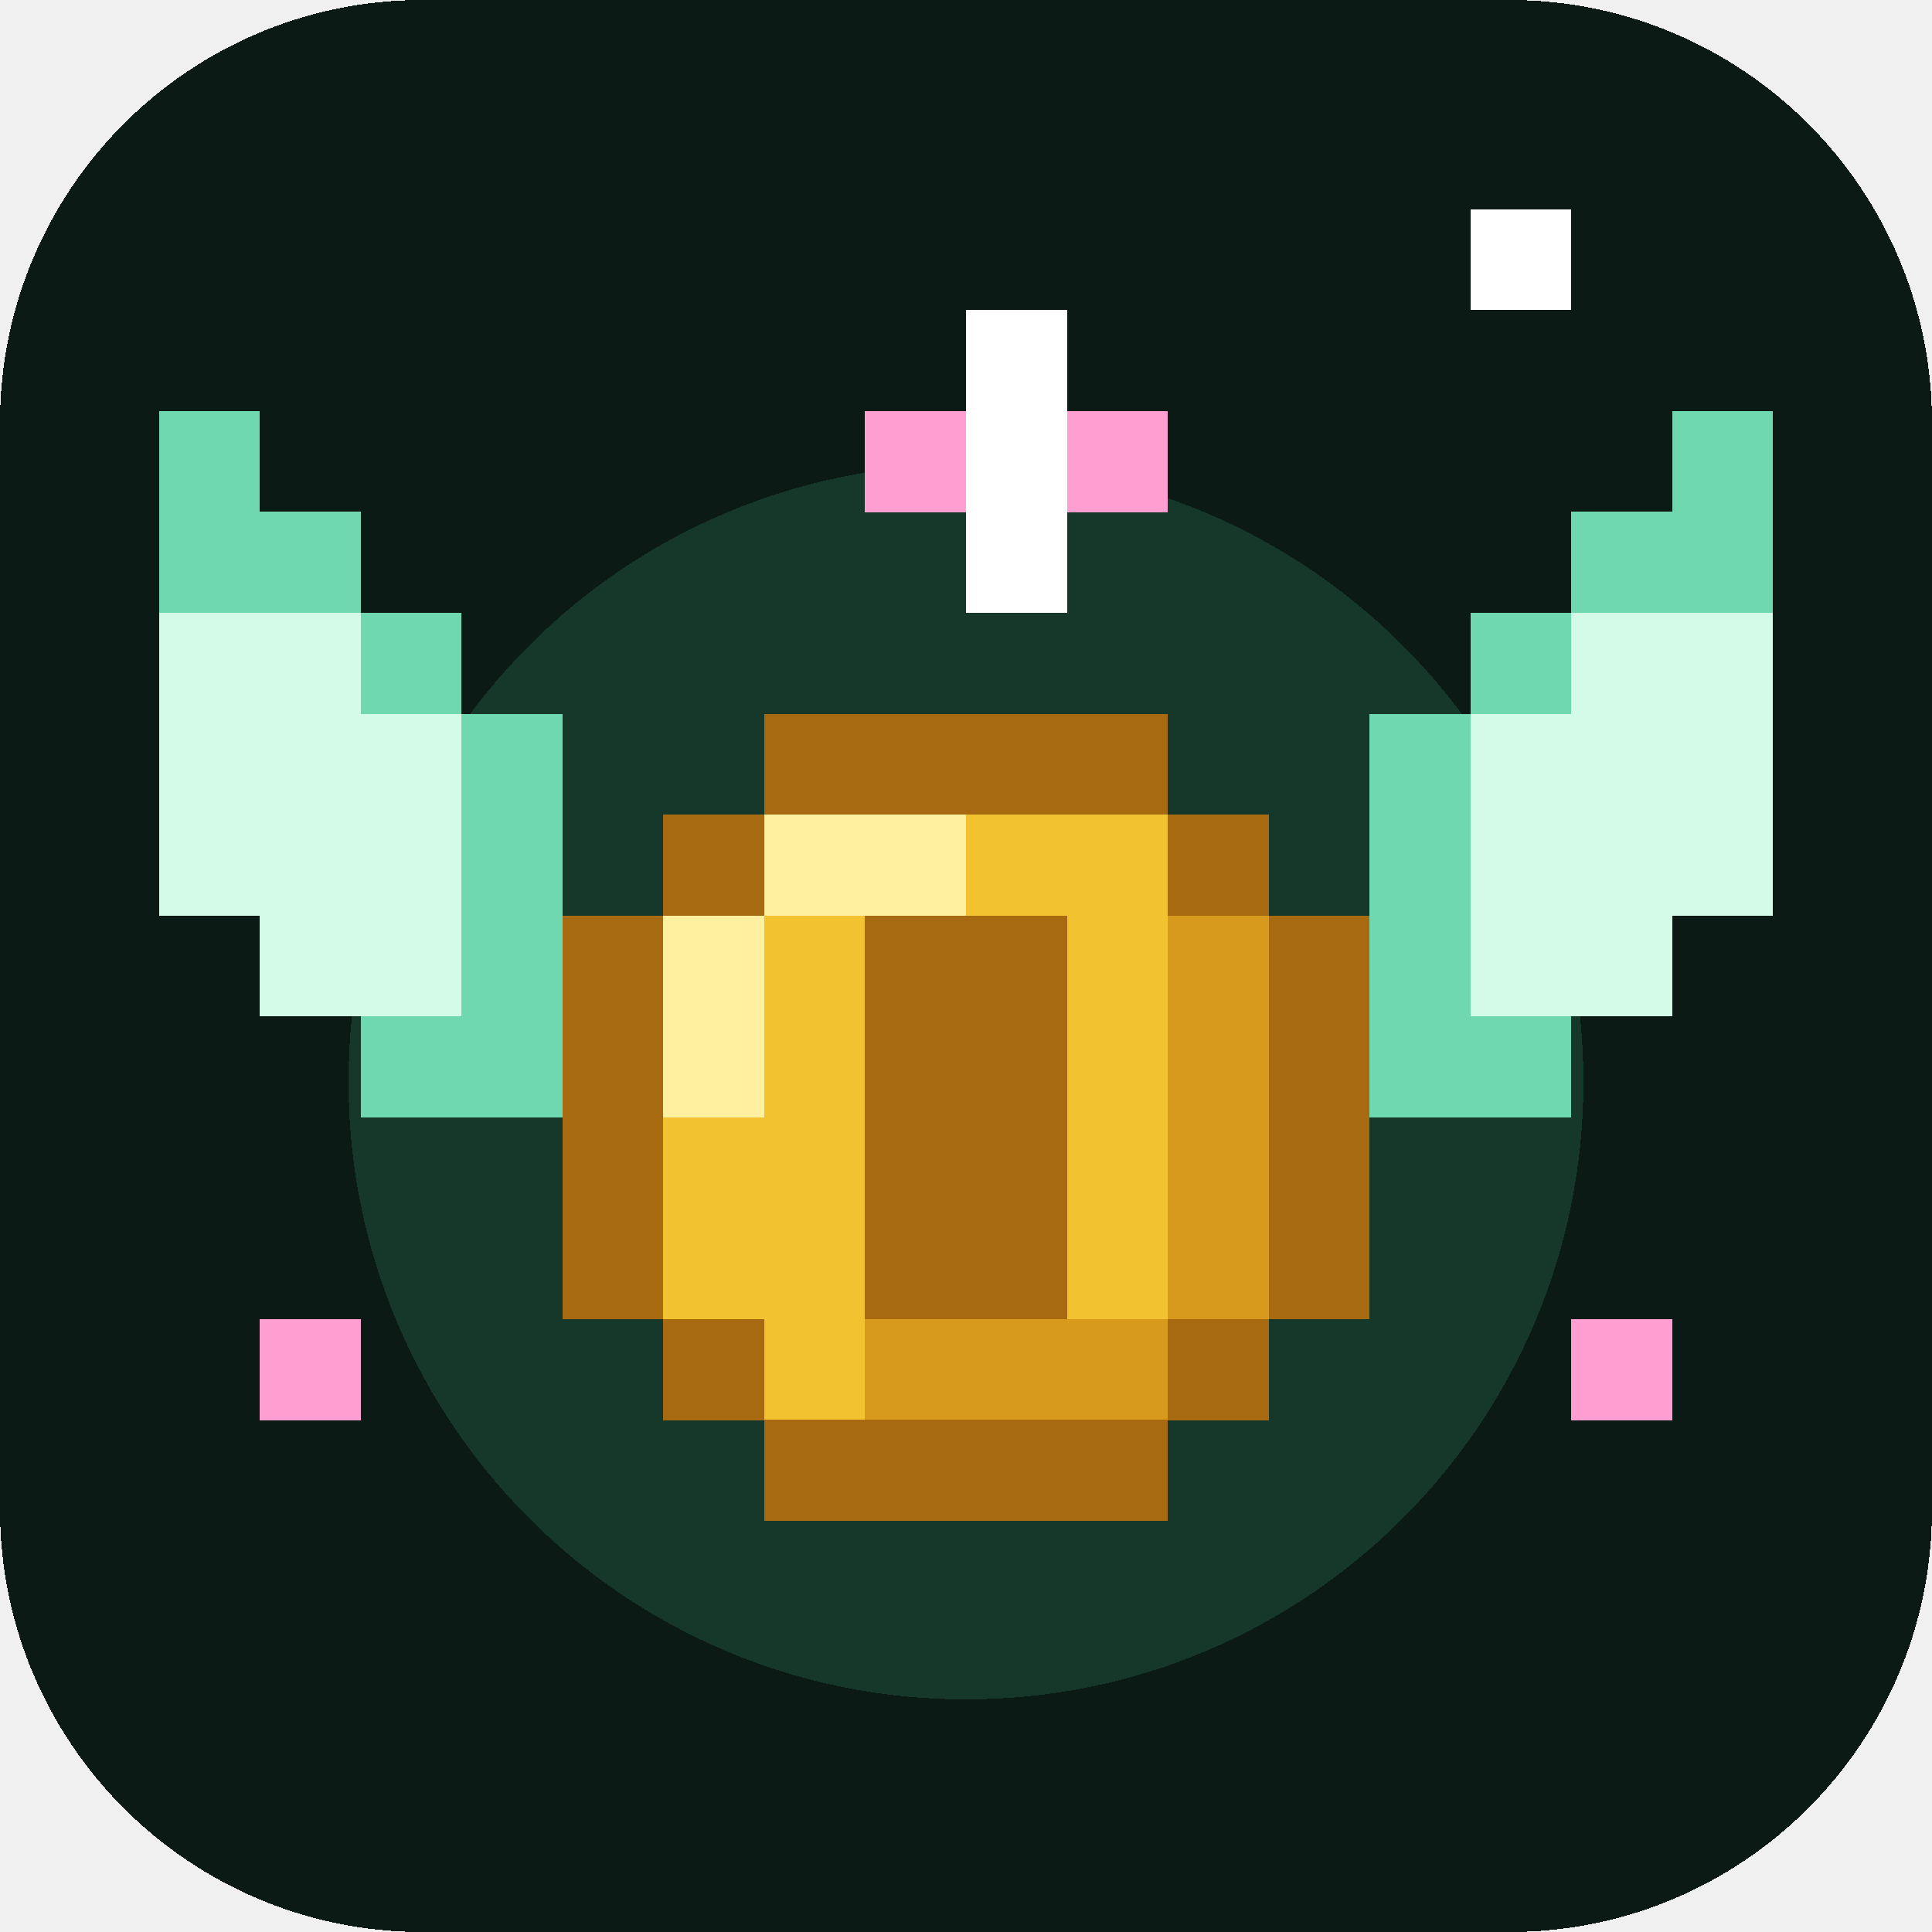
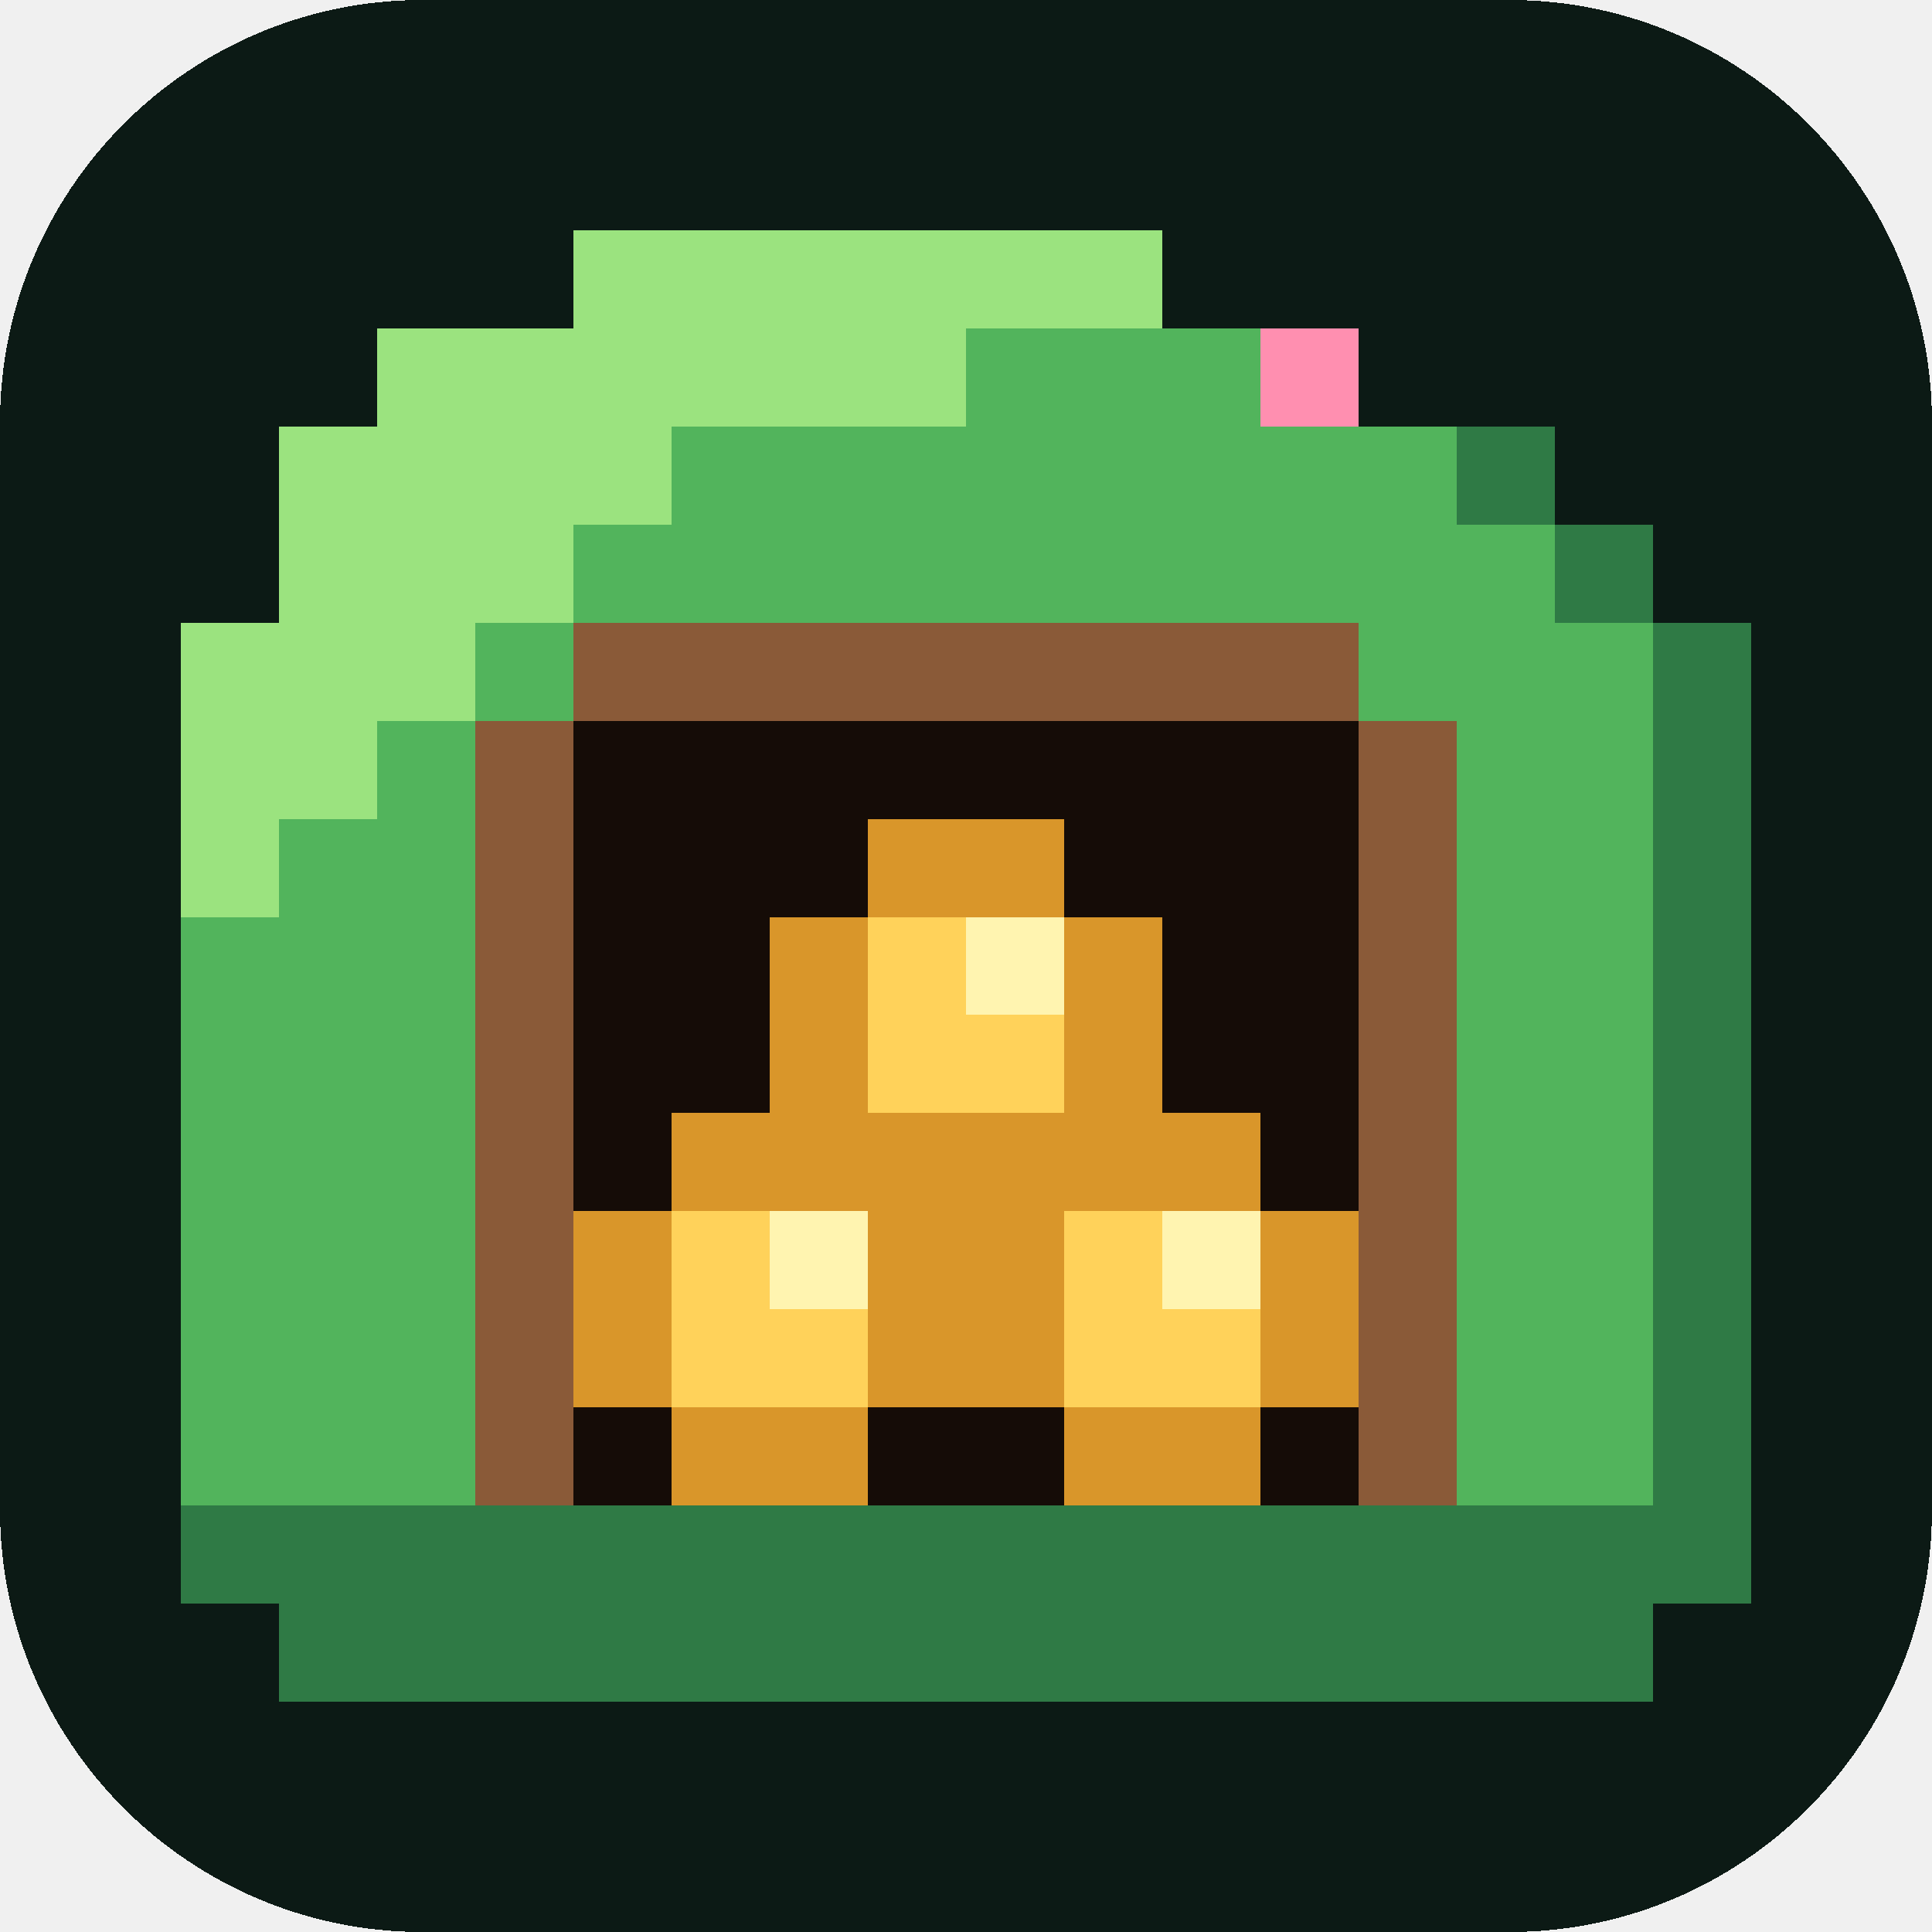
<svg xmlns="http://www.w3.org/2000/svg" viewBox="0 0 512 512" width="512" height="512" shape-rendering="crispEdges">
  <rect width="512" height="512" rx="112" fill="#0c1a15" />
-   <circle cx="256.0" cy="286.72" r="163.635" fill="#16382b" />
-   <rect x="42.10" y="108.94" width="26.75" height="26.75" fill="#6fd8b0" />
-   <rect x="42.10" y="135.68" width="26.75" height="26.75" fill="#6fd8b0" />
-   <rect x="42.10" y="162.42" width="26.75" height="26.75" fill="#d4fbe8" />
-   <rect x="42.10" y="189.16" width="26.75" height="26.75" fill="#d4fbe8" />
-   <rect x="42.10" y="215.89" width="26.75" height="26.75" fill="#d4fbe8" />
-   <rect x="68.84" y="135.68" width="26.75" height="26.75" fill="#6fd8b0" />
-   <rect x="68.84" y="162.42" width="26.75" height="26.75" fill="#d4fbe8" />
-   <rect x="68.84" y="189.16" width="26.75" height="26.75" fill="#d4fbe8" />
-   <rect x="68.84" y="215.89" width="26.75" height="26.75" fill="#d4fbe8" />
-   <rect x="68.84" y="242.63" width="26.75" height="26.75" fill="#d4fbe8" />
-   <rect x="68.84" y="349.58" width="26.75" height="26.75" fill="#ff9ed0" />
-   <rect x="95.57" y="162.42" width="26.75" height="26.75" fill="#6fd8b0" />
-   <rect x="95.57" y="189.16" width="26.75" height="26.75" fill="#d4fbe8" />
-   <rect x="95.57" y="215.89" width="26.75" height="26.75" fill="#d4fbe8" />
-   <rect x="95.57" y="242.63" width="26.75" height="26.75" fill="#d4fbe8" />
-   <rect x="95.57" y="269.37" width="26.75" height="26.75" fill="#6fd8b0" />
-   <rect x="122.31" y="189.16" width="26.75" height="26.75" fill="#6fd8b0" />
-   <rect x="122.31" y="215.89" width="26.75" height="26.75" fill="#6fd8b0" />
-   <rect x="122.31" y="242.63" width="26.75" height="26.75" fill="#6fd8b0" />
-   <rect x="122.31" y="269.37" width="26.75" height="26.75" fill="#6fd8b0" />
-   <rect x="149.05" y="242.63" width="26.75" height="26.75" fill="#a86a10" />
-   <rect x="149.05" y="269.37" width="26.75" height="26.75" fill="#a86a10" />
-   <rect x="149.05" y="296.11" width="26.75" height="26.75" fill="#a86a10" />
-   <rect x="149.05" y="322.84" width="26.75" height="26.75" fill="#a86a10" />
-   <rect x="175.79" y="215.89" width="26.75" height="26.75" fill="#a86a10" />
-   <rect x="175.79" y="242.63" width="26.75" height="26.75" fill="#fff0a0" />
-   <rect x="175.79" y="269.37" width="26.75" height="26.75" fill="#fff0a0" />
-   <rect x="175.79" y="296.11" width="26.75" height="26.75" fill="#f2c230" />
-   <rect x="175.79" y="322.84" width="26.75" height="26.75" fill="#f2c230" />
-   <rect x="175.79" y="349.58" width="26.75" height="26.75" fill="#a86a10" />
-   <rect x="202.52" y="189.16" width="26.75" height="26.75" fill="#a86a10" />
-   <rect x="202.52" y="215.89" width="26.75" height="26.75" fill="#fff0a0" />
-   <rect x="202.52" y="242.63" width="26.75" height="26.75" fill="#f2c230" />
-   <rect x="202.52" y="269.37" width="26.75" height="26.75" fill="#f2c230" />
-   <rect x="202.52" y="296.11" width="26.75" height="26.75" fill="#f2c230" />
-   <rect x="202.52" y="322.84" width="26.75" height="26.75" fill="#f2c230" />
-   <rect x="202.52" y="349.58" width="26.75" height="26.75" fill="#f2c230" />
-   <rect x="202.52" y="376.32" width="26.75" height="26.75" fill="#a86a10" />
-   <rect x="229.26" y="108.94" width="26.75" height="26.75" fill="#ff9ed0" />
-   <rect x="229.26" y="189.16" width="26.75" height="26.75" fill="#a86a10" />
-   <rect x="229.26" y="215.89" width="26.75" height="26.75" fill="#fff0a0" />
-   <rect x="229.26" y="242.63" width="26.75" height="26.75" fill="#a86a10" />
-   <rect x="229.26" y="269.37" width="26.75" height="26.75" fill="#a86a10" />
-   <rect x="229.26" y="296.11" width="26.75" height="26.75" fill="#a86a10" />
-   <rect x="229.26" y="322.84" width="26.75" height="26.75" fill="#a86a10" />
-   <rect x="229.26" y="349.58" width="26.75" height="26.75" fill="#d89a1c" />
-   <rect x="229.26" y="376.32" width="26.75" height="26.75" fill="#a86a10" />
-   <rect x="256.00" y="82.20" width="26.75" height="26.75" fill="#ffffff" />
-   <rect x="256.00" y="108.94" width="26.75" height="26.75" fill="#ffffff" />
-   <rect x="256.00" y="135.68" width="26.75" height="26.75" fill="#ffffff" />
-   <rect x="256.00" y="189.16" width="26.75" height="26.75" fill="#a86a10" />
-   <rect x="256.00" y="215.89" width="26.75" height="26.75" fill="#f2c230" />
-   <rect x="256.00" y="242.63" width="26.75" height="26.75" fill="#a86a10" />
-   <rect x="256.00" y="269.37" width="26.75" height="26.75" fill="#a86a10" />
-   <rect x="256.00" y="296.11" width="26.75" height="26.75" fill="#a86a10" />
-   <rect x="256.00" y="322.84" width="26.75" height="26.75" fill="#a86a10" />
-   <rect x="256.00" y="349.58" width="26.75" height="26.75" fill="#d89a1c" />
-   <rect x="256.00" y="376.32" width="26.75" height="26.75" fill="#a86a10" />
-   <rect x="282.74" y="108.94" width="26.75" height="26.75" fill="#ff9ed0" />
-   <rect x="282.74" y="189.16" width="26.75" height="26.75" fill="#a86a10" />
-   <rect x="282.74" y="215.89" width="26.75" height="26.75" fill="#f2c230" />
-   <rect x="282.74" y="242.63" width="26.75" height="26.75" fill="#f2c230" />
-   <rect x="282.74" y="269.37" width="26.75" height="26.75" fill="#f2c230" />
-   <rect x="282.74" y="296.11" width="26.75" height="26.75" fill="#f2c230" />
-   <rect x="282.74" y="322.84" width="26.75" height="26.75" fill="#f2c230" />
-   <rect x="282.74" y="349.58" width="26.75" height="26.75" fill="#d89a1c" />
-   <rect x="282.74" y="376.32" width="26.75" height="26.75" fill="#a86a10" />
-   <rect x="309.48" y="215.89" width="26.75" height="26.75" fill="#a86a10" />
-   <rect x="309.48" y="242.63" width="26.75" height="26.75" fill="#d89a1c" />
-   <rect x="309.48" y="269.37" width="26.75" height="26.75" fill="#d89a1c" />
-   <rect x="309.48" y="296.11" width="26.75" height="26.75" fill="#d89a1c" />
-   <rect x="309.48" y="322.84" width="26.75" height="26.75" fill="#d89a1c" />
-   <rect x="309.48" y="349.58" width="26.75" height="26.75" fill="#a86a10" />
-   <rect x="336.21" y="242.63" width="26.75" height="26.75" fill="#a86a10" />
-   <rect x="336.21" y="269.37" width="26.75" height="26.75" fill="#a86a10" />
-   <rect x="336.21" y="296.11" width="26.75" height="26.75" fill="#a86a10" />
-   <rect x="336.21" y="322.84" width="26.75" height="26.75" fill="#a86a10" />
-   <rect x="362.95" y="189.16" width="26.75" height="26.75" fill="#6fd8b0" />
-   <rect x="362.95" y="215.89" width="26.75" height="26.75" fill="#6fd8b0" />
-   <rect x="362.95" y="242.63" width="26.75" height="26.75" fill="#6fd8b0" />
-   <rect x="362.95" y="269.37" width="26.75" height="26.75" fill="#6fd8b0" />
-   <rect x="389.69" y="55.47" width="26.75" height="26.75" fill="#ffffff" />
-   <rect x="389.69" y="162.42" width="26.75" height="26.75" fill="#6fd8b0" />
-   <rect x="389.69" y="189.16" width="26.75" height="26.75" fill="#d4fbe8" />
-   <rect x="389.69" y="215.89" width="26.75" height="26.75" fill="#d4fbe8" />
-   <rect x="389.69" y="242.63" width="26.75" height="26.75" fill="#d4fbe8" />
-   <rect x="389.69" y="269.37" width="26.75" height="26.75" fill="#6fd8b0" />
-   <rect x="416.43" y="135.68" width="26.75" height="26.75" fill="#6fd8b0" />
-   <rect x="416.43" y="162.42" width="26.75" height="26.75" fill="#d4fbe8" />
-   <rect x="416.43" y="189.16" width="26.75" height="26.75" fill="#d4fbe8" />
-   <rect x="416.43" y="215.89" width="26.75" height="26.75" fill="#d4fbe8" />
-   <rect x="416.43" y="242.63" width="26.75" height="26.75" fill="#d4fbe8" />
-   <rect x="416.43" y="349.58" width="26.75" height="26.75" fill="#ff9ed0" />
-   <rect x="443.16" y="108.94" width="26.75" height="26.75" fill="#6fd8b0" />
-   <rect x="443.16" y="135.68" width="26.75" height="26.75" fill="#6fd8b0" />
-   <rect x="443.16" y="162.42" width="26.75" height="26.75" fill="#d4fbe8" />
-   <rect x="443.16" y="189.16" width="26.75" height="26.75" fill="#d4fbe8" />
-   <rect x="443.16" y="215.89" width="26.75" height="26.75" fill="#d4fbe8" />
+   <rect x="152" y="61" width="156" height="26" fill="#9be37f" />
+   <rect x="100" y="87" width="156" height="26" fill="#9be37f" />
+   <rect x="256" y="87" width="78" height="26" fill="#52b45c" />
+   <rect x="334" y="87" width="26" height="26" fill="#ff8fb0" />
+   <rect x="74" y="113" width="104" height="26" fill="#9be37f" />
+   <rect x="178" y="113" width="208" height="26" fill="#52b45c" />
+   <rect x="386" y="113" width="26" height="26" fill="#2f7a45" />
+   <rect x="74" y="139" width="78" height="26" fill="#9be37f" />
+   <rect x="152" y="139" width="260" height="26" fill="#52b45c" />
+   <rect x="412" y="139" width="26" height="26" fill="#2f7a45" />
+   <rect x="48" y="165" width="78" height="26" fill="#9be37f" />
+   <rect x="126" y="165" width="26" height="26" fill="#52b45c" />
+   <rect x="152" y="165" width="208" height="26" fill="#8a5a38" />
+   <rect x="360" y="165" width="78" height="26" fill="#52b45c" />
+   <rect x="438" y="165" width="26" height="26" fill="#2f7a45" />
+   <rect x="48" y="191" width="52" height="26" fill="#9be37f" />
+   <rect x="100" y="191" width="26" height="26" fill="#52b45c" />
+   <rect x="126" y="191" width="26" height="26" fill="#8a5a38" />
+   <rect x="152" y="191" width="208" height="26" fill="#150c07" />
+   <rect x="360" y="191" width="26" height="26" fill="#8a5a38" />
+   <rect x="386" y="191" width="52" height="26" fill="#52b45c" />
+   <rect x="438" y="191" width="26" height="26" fill="#2f7a45" />
+   <rect x="48" y="217" width="26" height="26" fill="#9be37f" />
+   <rect x="74" y="217" width="52" height="26" fill="#52b45c" />
+   <rect x="126" y="217" width="26" height="26" fill="#8a5a38" />
+   <rect x="152" y="217" width="78" height="26" fill="#150c07" />
+   <rect x="230" y="217" width="52" height="26" fill="#d9962a" />
+   <rect x="282" y="217" width="78" height="26" fill="#150c07" />
+   <rect x="360" y="217" width="26" height="26" fill="#8a5a38" />
+   <rect x="386" y="217" width="52" height="26" fill="#52b45c" />
+   <rect x="438" y="217" width="26" height="26" fill="#2f7a45" />
+   <rect x="48" y="243" width="78" height="26" fill="#52b45c" />
+   <rect x="126" y="243" width="26" height="26" fill="#8a5a38" />
+   <rect x="152" y="243" width="52" height="26" fill="#150c07" />
+   <rect x="204" y="243" width="26" height="26" fill="#d9962a" />
+   <rect x="230" y="243" width="26" height="26" fill="#ffd25a" />
+   <rect x="256" y="243" width="26" height="26" fill="#fff4b0" />
+   <rect x="282" y="243" width="26" height="26" fill="#d9962a" />
+   <rect x="308" y="243" width="52" height="26" fill="#150c07" />
+   <rect x="360" y="243" width="26" height="26" fill="#8a5a38" />
+   <rect x="386" y="243" width="52" height="26" fill="#52b45c" />
+   <rect x="438" y="243" width="26" height="26" fill="#2f7a45" />
+   <rect x="48" y="269" width="78" height="26" fill="#52b45c" />
+   <rect x="126" y="269" width="26" height="26" fill="#8a5a38" />
+   <rect x="152" y="269" width="52" height="26" fill="#150c07" />
+   <rect x="204" y="269" width="26" height="26" fill="#d9962a" />
+   <rect x="230" y="269" width="52" height="26" fill="#ffd25a" />
+   <rect x="282" y="269" width="26" height="26" fill="#d9962a" />
+   <rect x="308" y="269" width="52" height="26" fill="#150c07" />
+   <rect x="360" y="269" width="26" height="26" fill="#8a5a38" />
+   <rect x="386" y="269" width="52" height="26" fill="#52b45c" />
+   <rect x="438" y="269" width="26" height="26" fill="#2f7a45" />
+   <rect x="48" y="295" width="78" height="26" fill="#52b45c" />
+   <rect x="126" y="295" width="26" height="26" fill="#8a5a38" />
+   <rect x="152" y="295" width="26" height="26" fill="#150c07" />
+   <rect x="178" y="295" width="156" height="26" fill="#d9962a" />
+   <rect x="334" y="295" width="26" height="26" fill="#150c07" />
+   <rect x="360" y="295" width="26" height="26" fill="#8a5a38" />
+   <rect x="386" y="295" width="52" height="26" fill="#52b45c" />
+   <rect x="438" y="295" width="26" height="26" fill="#2f7a45" />
+   <rect x="48" y="321" width="78" height="26" fill="#52b45c" />
+   <rect x="126" y="321" width="26" height="26" fill="#8a5a38" />
+   <rect x="152" y="321" width="26" height="26" fill="#d9962a" />
+   <rect x="178" y="321" width="26" height="26" fill="#ffd25a" />
+   <rect x="204" y="321" width="26" height="26" fill="#fff4b0" />
+   <rect x="230" y="321" width="52" height="26" fill="#d9962a" />
+   <rect x="282" y="321" width="26" height="26" fill="#ffd25a" />
+   <rect x="308" y="321" width="26" height="26" fill="#fff4b0" />
+   <rect x="334" y="321" width="26" height="26" fill="#d9962a" />
+   <rect x="360" y="321" width="26" height="26" fill="#8a5a38" />
+   <rect x="386" y="321" width="52" height="26" fill="#52b45c" />
+   <rect x="438" y="321" width="26" height="26" fill="#2f7a45" />
+   <rect x="48" y="347" width="78" height="26" fill="#52b45c" />
+   <rect x="126" y="347" width="26" height="26" fill="#8a5a38" />
+   <rect x="152" y="347" width="26" height="26" fill="#d9962a" />
+   <rect x="178" y="347" width="52" height="26" fill="#ffd25a" />
+   <rect x="230" y="347" width="52" height="26" fill="#d9962a" />
+   <rect x="282" y="347" width="52" height="26" fill="#ffd25a" />
+   <rect x="334" y="347" width="26" height="26" fill="#d9962a" />
+   <rect x="360" y="347" width="26" height="26" fill="#8a5a38" />
+   <rect x="386" y="347" width="52" height="26" fill="#52b45c" />
+   <rect x="438" y="347" width="26" height="26" fill="#2f7a45" />
+   <rect x="48" y="373" width="78" height="26" fill="#52b45c" />
+   <rect x="126" y="373" width="26" height="26" fill="#8a5a38" />
+   <rect x="152" y="373" width="26" height="26" fill="#150c07" />
+   <rect x="178" y="373" width="52" height="26" fill="#d9962a" />
+   <rect x="230" y="373" width="52" height="26" fill="#150c07" />
+   <rect x="282" y="373" width="52" height="26" fill="#d9962a" />
+   <rect x="334" y="373" width="26" height="26" fill="#150c07" />
+   <rect x="360" y="373" width="26" height="26" fill="#8a5a38" />
+   <rect x="386" y="373" width="52" height="26" fill="#52b45c" />
+   <rect x="438" y="373" width="26" height="26" fill="#2f7a45" />
+   <rect x="48" y="399" width="416" height="26" fill="#2f7a45" />
+   <rect x="74" y="425" width="364" height="26" fill="#2f7a45" />
</svg>
